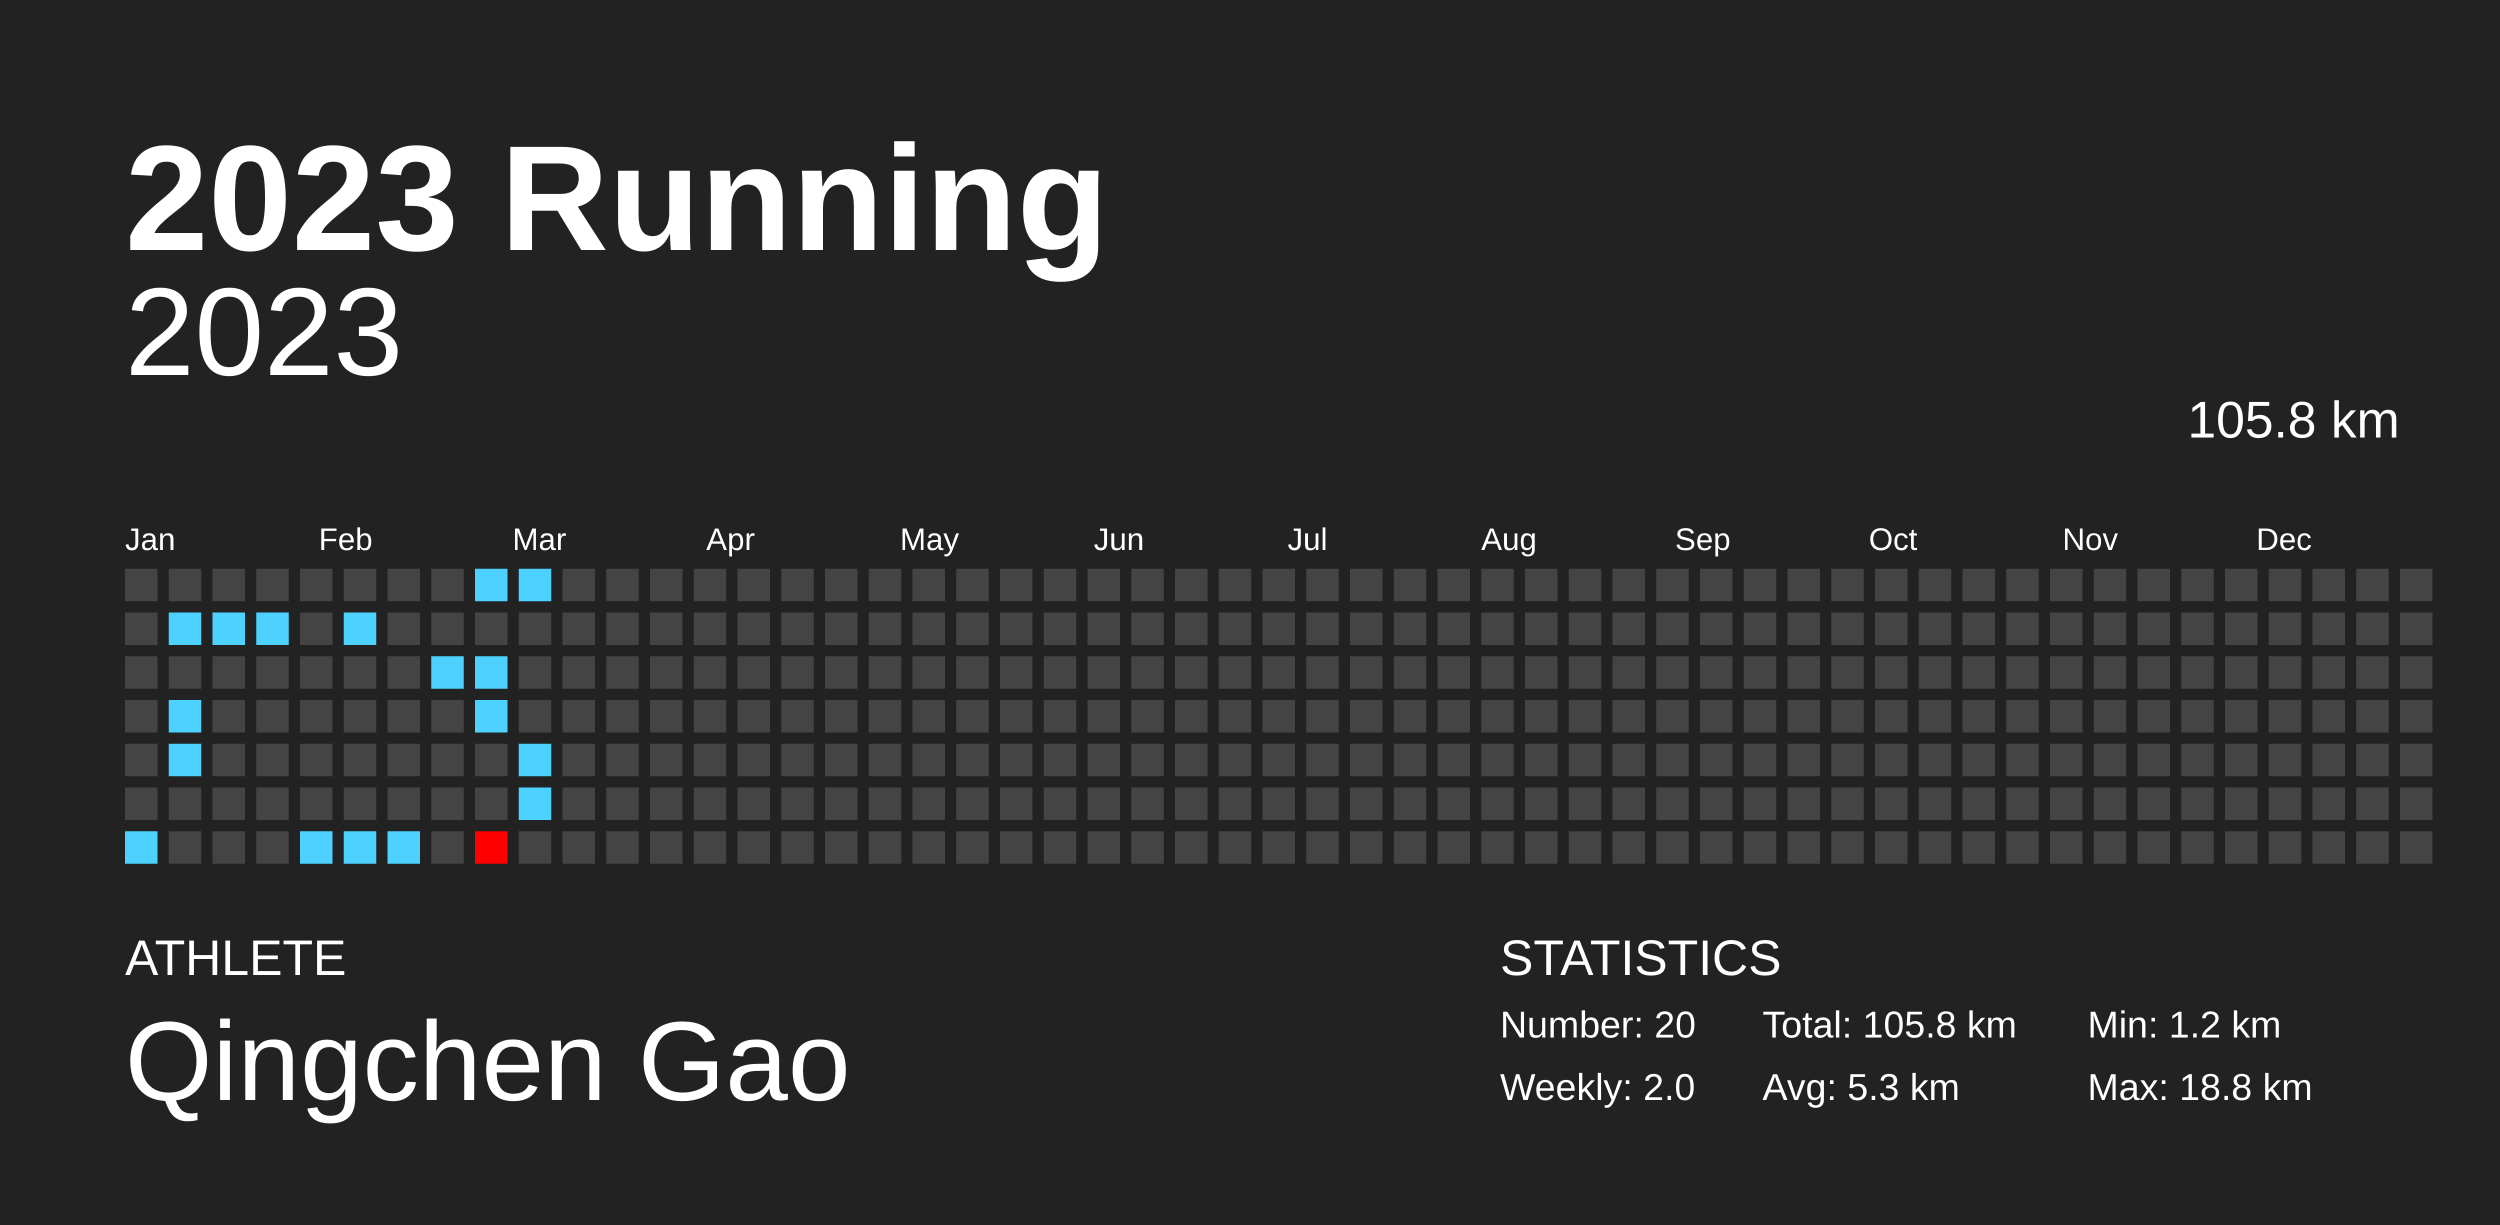
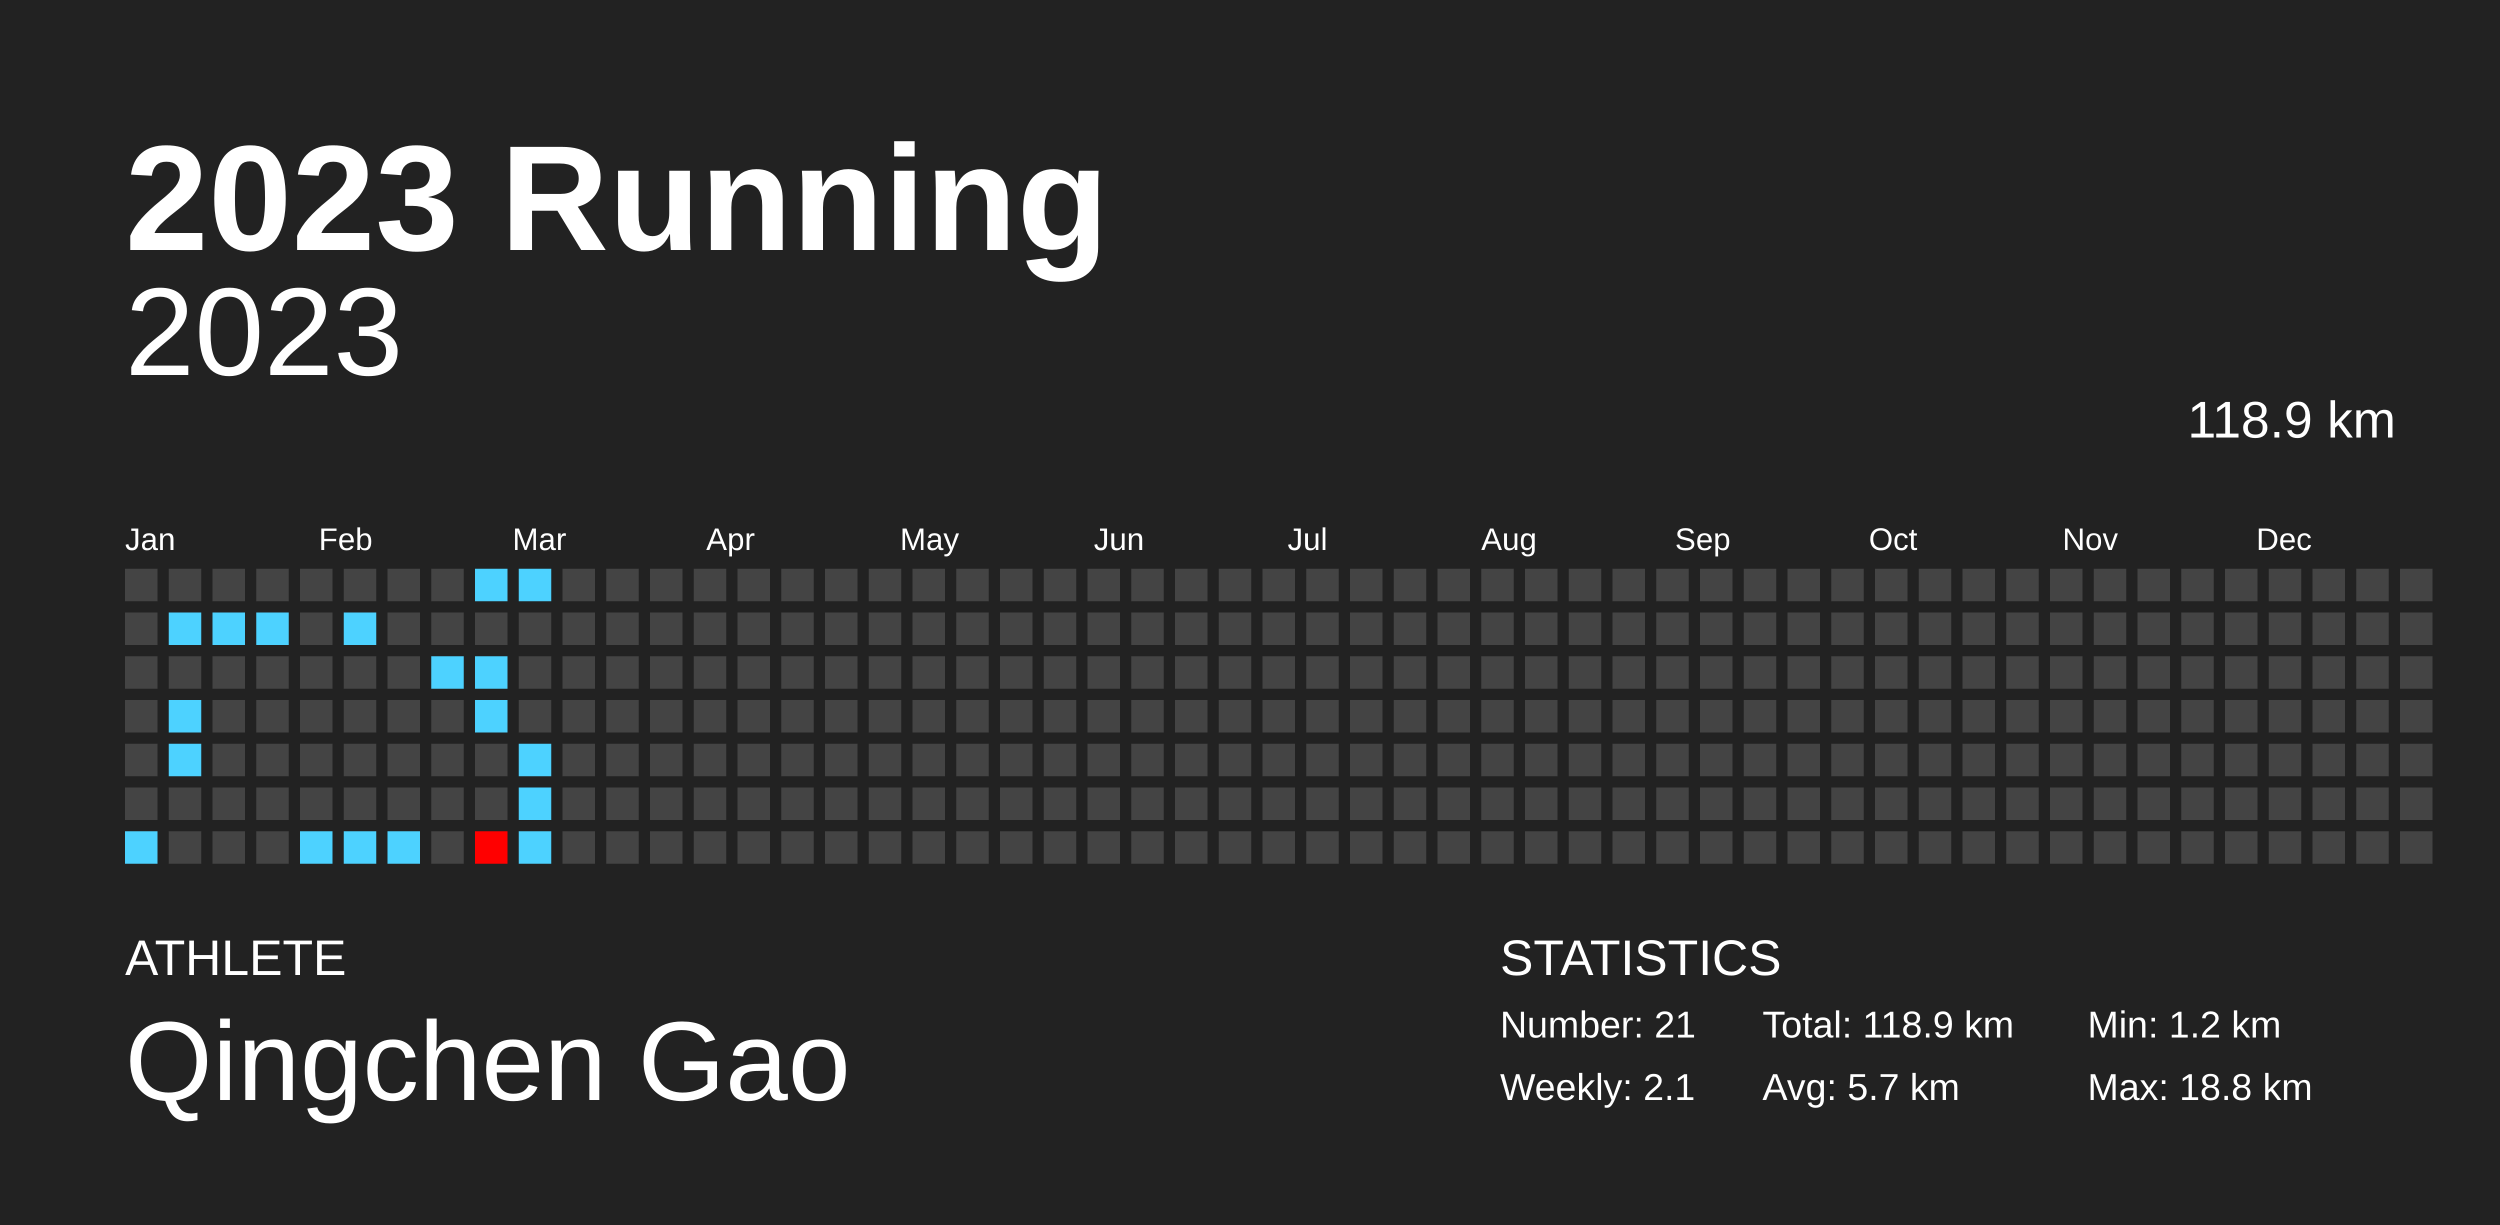
<svg xmlns="http://www.w3.org/2000/svg" baseProfile="full" height="98mm" version="1.1" viewBox="0,0,200,98" width="200mm">
  <defs />
  <rect fill="#222222" height="98" width="200" x="0" y="0" />
  <text fill="#FFFFFF" style="font-size:12px; font-family:Arial; font-weight:bold;" x="10" y="20">2023 Running</text>
  <text fill="#FFFFFF" style="font-size:4px; font-family:Arial" x="10" y="78">ATHLETE</text>
  <text fill="#FFFFFF" style="font-size:9px; font-family:Arial" x="10" y="88">Qingchen Gao</text>
  <text fill="#FFFFFF" style="font-size:4px; font-family:Arial" x="120" y="78">STATISTICS</text>
-   <text fill="#FFFFFF" style="font-size:3px; font-family:Arial" x="120" y="83">Number: 20</text>
-   <text fill="#FFFFFF" style="font-size:3px; font-family:Arial" x="120" y="88">Weekly: 2.0</text>
-   <text fill="#FFFFFF" style="font-size:3px; font-family:Arial" x="141" y="83">Total: 105.8 km</text>
-   <text fill="#FFFFFF" style="font-size:3px; font-family:Arial" x="141" y="88">Avg: 5.3 km</text>
+   <text fill="#FFFFFF" style="font-size:3px; font-family:Arial" x="120" y="83">Number: 21</text>
+   <text fill="#FFFFFF" style="font-size:3px; font-family:Arial" x="120" y="88">Weekly: 2.1</text>
+   <text fill="#FFFFFF" style="font-size:3px; font-family:Arial" x="141" y="83">Total: 118.9 km</text>
+   <text fill="#FFFFFF" style="font-size:3px; font-family:Arial" x="141" y="88">Avg: 5.7 km</text>
  <text fill="#FFFFFF" style="font-size:3px; font-family:Arial" x="167" y="83">Min: 1.2 km</text>
  <text fill="#FFFFFF" style="font-size:3px; font-family:Arial" x="167" y="88">Max: 18.8 km</text>
  <text alignment-baseline="hanging" fill="#FFFFFF" style="font-size:10.0px; font-family:Arial;" x="10" y="30">2023</text>
-   <text alignment-baseline="hanging" fill="#FFFFFF" style="font-size:4.125px; font-family:Arial;" x="175" y="35">105.8 km</text>
+   <text alignment-baseline="hanging" fill="#FFFFFF" style="font-size:4.125px; font-family:Arial;" x="175" y="35">118.9 km</text>
  <text fill="#FFFFFF" style="font-size:2.5px; font-family:Arial" x="10.0" y="44">Jan</text>
  <text fill="#FFFFFF" style="font-size:2.5px; font-family:Arial" x="25.5" y="44">Feb</text>
  <text fill="#FFFFFF" style="font-size:2.5px; font-family:Arial" x="41.0" y="44">Mar</text>
  <text fill="#FFFFFF" style="font-size:2.5px; font-family:Arial" x="56.5" y="44">Apr</text>
  <text fill="#FFFFFF" style="font-size:2.5px; font-family:Arial" x="72.0" y="44">May</text>
  <text fill="#FFFFFF" style="font-size:2.5px; font-family:Arial" x="87.5" y="44">Jun</text>
  <text fill="#FFFFFF" style="font-size:2.5px; font-family:Arial" x="103.0" y="44">Jul</text>
  <text fill="#FFFFFF" style="font-size:2.5px; font-family:Arial" x="118.5" y="44">Aug</text>
  <text fill="#FFFFFF" style="font-size:2.5px; font-family:Arial" x="134.0" y="44">Sep</text>
  <text fill="#FFFFFF" style="font-size:2.5px; font-family:Arial" x="149.5" y="44">Oct</text>
  <text fill="#FFFFFF" style="font-size:2.5px; font-family:Arial" x="165.0" y="44">Nov</text>
  <text fill="#FFFFFF" style="font-size:2.5px; font-family:Arial" x="180.5" y="44">Dec</text>
  <rect fill="#444444" height="2.6" width="2.6" x="10.0" y="45.5" />
  <rect fill="#444444" height="2.6" width="2.6" x="10.0" y="49.0" />
  <rect fill="#444444" height="2.6" width="2.6" x="10.0" y="52.5" />
  <rect fill="#444444" height="2.6" width="2.6" x="10.0" y="56.0" />
  <rect fill="#444444" height="2.6" width="2.6" x="10.0" y="59.5" />
  <rect fill="#444444" height="2.6" width="2.6" x="10.0" y="63.0" />
  <rect fill="#4dd2ff" height="2.6" width="2.6" x="10.0" y="66.5" />
  <rect fill="#444444" height="2.6" width="2.6" x="13.5" y="45.5" />
  <rect fill="#4dd2ff" height="2.6" width="2.6" x="13.5" y="49.0" />
  <rect fill="#444444" height="2.6" width="2.6" x="13.5" y="52.5" />
  <rect fill="#4dd2ff" height="2.6" width="2.6" x="13.5" y="56.0" />
  <rect fill="#4dd2ff" height="2.6" width="2.6" x="13.5" y="59.5" />
  <rect fill="#444444" height="2.6" width="2.6" x="13.5" y="63.0" />
  <rect fill="#444444" height="2.6" width="2.6" x="13.5" y="66.5" />
  <rect fill="#444444" height="2.6" width="2.6" x="17.0" y="45.5" />
  <rect fill="#4dd2ff" height="2.6" width="2.6" x="17.0" y="49.0" />
  <rect fill="#444444" height="2.6" width="2.6" x="17.0" y="52.5" />
  <rect fill="#444444" height="2.6" width="2.6" x="17.0" y="56.0" />
  <rect fill="#444444" height="2.6" width="2.6" x="17.0" y="59.5" />
  <rect fill="#444444" height="2.6" width="2.6" x="17.0" y="63.0" />
  <rect fill="#444444" height="2.6" width="2.6" x="17.0" y="66.5" />
  <rect fill="#444444" height="2.6" width="2.6" x="20.5" y="45.5" />
  <rect fill="#4dd2ff" height="2.6" width="2.6" x="20.5" y="49.0" />
  <rect fill="#444444" height="2.6" width="2.6" x="20.5" y="52.5" />
  <rect fill="#444444" height="2.6" width="2.6" x="20.5" y="56.0" />
  <rect fill="#444444" height="2.6" width="2.6" x="20.5" y="59.5" />
  <rect fill="#444444" height="2.6" width="2.6" x="20.5" y="63.0" />
  <rect fill="#444444" height="2.6" width="2.6" x="20.5" y="66.5" />
  <rect fill="#444444" height="2.6" width="2.6" x="24.0" y="45.5" />
  <rect fill="#444444" height="2.6" width="2.6" x="24.0" y="49.0" />
  <rect fill="#444444" height="2.6" width="2.6" x="24.0" y="52.5" />
  <rect fill="#444444" height="2.6" width="2.6" x="24.0" y="56.0" />
  <rect fill="#444444" height="2.6" width="2.6" x="24.0" y="59.5" />
  <rect fill="#444444" height="2.6" width="2.6" x="24.0" y="63.0" />
  <rect fill="#4dd2ff" height="2.6" width="2.6" x="24.0" y="66.5" />
  <rect fill="#444444" height="2.6" width="2.6" x="27.5" y="45.5" />
  <rect fill="#4dd2ff" height="2.6" width="2.6" x="27.5" y="49.0" />
  <rect fill="#444444" height="2.6" width="2.6" x="27.5" y="52.5" />
  <rect fill="#444444" height="2.6" width="2.6" x="27.5" y="56.0" />
  <rect fill="#444444" height="2.6" width="2.6" x="27.5" y="59.5" />
  <rect fill="#444444" height="2.6" width="2.6" x="27.5" y="63.0" />
  <rect fill="#4dd2ff" height="2.6" width="2.6" x="27.5" y="66.5" />
  <rect fill="#444444" height="2.6" width="2.6" x="31.0" y="45.5" />
  <rect fill="#444444" height="2.6" width="2.6" x="31.0" y="49.0" />
  <rect fill="#444444" height="2.6" width="2.6" x="31.0" y="52.5" />
  <rect fill="#444444" height="2.6" width="2.6" x="31.0" y="56.0" />
  <rect fill="#444444" height="2.6" width="2.6" x="31.0" y="59.5" />
  <rect fill="#444444" height="2.6" width="2.6" x="31.0" y="63.0" />
  <rect fill="#4dd2ff" height="2.6" width="2.6" x="31.0" y="66.5" />
  <rect fill="#444444" height="2.6" width="2.6" x="34.5" y="45.5" />
  <rect fill="#444444" height="2.6" width="2.6" x="34.5" y="49.0" />
  <rect fill="#4dd2ff" height="2.6" width="2.6" x="34.5" y="52.5" />
  <rect fill="#444444" height="2.6" width="2.6" x="34.5" y="56.0" />
  <rect fill="#444444" height="2.6" width="2.6" x="34.5" y="59.5" />
  <rect fill="#444444" height="2.6" width="2.6" x="34.5" y="63.0" />
  <rect fill="#444444" height="2.6" width="2.6" x="34.5" y="66.5" />
  <rect fill="#4dd2ff" height="2.6" width="2.6" x="38.0" y="45.5" />
  <rect fill="#444444" height="2.6" width="2.6" x="38.0" y="49.0" />
  <rect fill="#4dd2ff" height="2.6" width="2.6" x="38.0" y="52.5" />
  <rect fill="#4dd2ff" height="2.6" width="2.6" x="38.0" y="56.0" />
  <rect fill="#444444" height="2.6" width="2.6" x="38.0" y="59.5" />
  <rect fill="#444444" height="2.6" width="2.6" x="38.0" y="63.0" />
  <rect fill="#ff0000" height="2.6" width="2.6" x="38.0" y="66.5" />
  <rect fill="#4dd2ff" height="2.6" width="2.6" x="41.5" y="45.5" />
  <rect fill="#444444" height="2.6" width="2.6" x="41.5" y="49.0" />
  <rect fill="#444444" height="2.6" width="2.6" x="41.5" y="52.5" />
  <rect fill="#444444" height="2.6" width="2.6" x="41.5" y="56.0" />
  <rect fill="#4dd2ff" height="2.6" width="2.6" x="41.5" y="59.5" />
  <rect fill="#4dd2ff" height="2.6" width="2.6" x="41.5" y="63.0" />
-   <rect fill="#444444" height="2.6" width="2.6" x="41.5" y="66.5" />
+   <rect fill="#4dd2ff" height="2.6" width="2.6" x="41.5" y="66.5" />
  <rect fill="#444444" height="2.6" width="2.6" x="45.0" y="45.5" />
  <rect fill="#444444" height="2.6" width="2.6" x="45.0" y="49.0" />
  <rect fill="#444444" height="2.6" width="2.6" x="45.0" y="52.5" />
  <rect fill="#444444" height="2.6" width="2.6" x="45.0" y="56.0" />
  <rect fill="#444444" height="2.6" width="2.6" x="45.0" y="59.5" />
  <rect fill="#444444" height="2.6" width="2.6" x="45.0" y="63.0" />
  <rect fill="#444444" height="2.6" width="2.6" x="45.0" y="66.5" />
  <rect fill="#444444" height="2.6" width="2.6" x="48.5" y="45.5" />
  <rect fill="#444444" height="2.6" width="2.6" x="48.5" y="49.0" />
  <rect fill="#444444" height="2.6" width="2.6" x="48.5" y="52.5" />
  <rect fill="#444444" height="2.6" width="2.6" x="48.5" y="56.0" />
  <rect fill="#444444" height="2.6" width="2.6" x="48.5" y="59.5" />
  <rect fill="#444444" height="2.6" width="2.6" x="48.5" y="63.0" />
  <rect fill="#444444" height="2.6" width="2.6" x="48.5" y="66.5" />
  <rect fill="#444444" height="2.6" width="2.6" x="52.0" y="45.5" />
  <rect fill="#444444" height="2.6" width="2.6" x="52.0" y="49.0" />
  <rect fill="#444444" height="2.6" width="2.6" x="52.0" y="52.5" />
  <rect fill="#444444" height="2.6" width="2.6" x="52.0" y="56.0" />
  <rect fill="#444444" height="2.6" width="2.6" x="52.0" y="59.5" />
  <rect fill="#444444" height="2.6" width="2.6" x="52.0" y="63.0" />
  <rect fill="#444444" height="2.6" width="2.6" x="52.0" y="66.5" />
  <rect fill="#444444" height="2.6" width="2.6" x="55.5" y="45.5" />
  <rect fill="#444444" height="2.6" width="2.6" x="55.5" y="49.0" />
  <rect fill="#444444" height="2.6" width="2.6" x="55.5" y="52.5" />
  <rect fill="#444444" height="2.6" width="2.6" x="55.5" y="56.0" />
  <rect fill="#444444" height="2.6" width="2.6" x="55.5" y="59.5" />
  <rect fill="#444444" height="2.6" width="2.6" x="55.5" y="63.0" />
  <rect fill="#444444" height="2.6" width="2.6" x="55.5" y="66.5" />
  <rect fill="#444444" height="2.6" width="2.6" x="59.0" y="45.5" />
  <rect fill="#444444" height="2.6" width="2.6" x="59.0" y="49.0" />
  <rect fill="#444444" height="2.6" width="2.6" x="59.0" y="52.5" />
  <rect fill="#444444" height="2.6" width="2.6" x="59.0" y="56.0" />
  <rect fill="#444444" height="2.6" width="2.6" x="59.0" y="59.5" />
  <rect fill="#444444" height="2.6" width="2.6" x="59.0" y="63.0" />
  <rect fill="#444444" height="2.6" width="2.6" x="59.0" y="66.5" />
  <rect fill="#444444" height="2.6" width="2.6" x="62.5" y="45.5" />
  <rect fill="#444444" height="2.6" width="2.6" x="62.5" y="49.0" />
  <rect fill="#444444" height="2.6" width="2.6" x="62.5" y="52.5" />
  <rect fill="#444444" height="2.6" width="2.6" x="62.5" y="56.0" />
  <rect fill="#444444" height="2.6" width="2.6" x="62.5" y="59.5" />
  <rect fill="#444444" height="2.6" width="2.6" x="62.5" y="63.0" />
  <rect fill="#444444" height="2.6" width="2.6" x="62.5" y="66.5" />
  <rect fill="#444444" height="2.6" width="2.6" x="66.0" y="45.5" />
  <rect fill="#444444" height="2.6" width="2.6" x="66.0" y="49.0" />
  <rect fill="#444444" height="2.6" width="2.6" x="66.0" y="52.5" />
  <rect fill="#444444" height="2.6" width="2.6" x="66.0" y="56.0" />
  <rect fill="#444444" height="2.6" width="2.6" x="66.0" y="59.5" />
  <rect fill="#444444" height="2.6" width="2.6" x="66.0" y="63.0" />
  <rect fill="#444444" height="2.6" width="2.6" x="66.0" y="66.5" />
  <rect fill="#444444" height="2.6" width="2.6" x="69.5" y="45.5" />
  <rect fill="#444444" height="2.6" width="2.6" x="69.5" y="49.0" />
  <rect fill="#444444" height="2.6" width="2.6" x="69.5" y="52.5" />
  <rect fill="#444444" height="2.6" width="2.6" x="69.5" y="56.0" />
  <rect fill="#444444" height="2.6" width="2.6" x="69.5" y="59.5" />
  <rect fill="#444444" height="2.6" width="2.6" x="69.5" y="63.0" />
  <rect fill="#444444" height="2.6" width="2.6" x="69.5" y="66.5" />
  <rect fill="#444444" height="2.6" width="2.6" x="73.0" y="45.5" />
  <rect fill="#444444" height="2.6" width="2.6" x="73.0" y="49.0" />
  <rect fill="#444444" height="2.6" width="2.6" x="73.0" y="52.5" />
  <rect fill="#444444" height="2.6" width="2.6" x="73.0" y="56.0" />
  <rect fill="#444444" height="2.6" width="2.6" x="73.0" y="59.5" />
  <rect fill="#444444" height="2.6" width="2.6" x="73.0" y="63.0" />
  <rect fill="#444444" height="2.6" width="2.6" x="73.0" y="66.5" />
  <rect fill="#444444" height="2.6" width="2.6" x="76.5" y="45.5" />
  <rect fill="#444444" height="2.6" width="2.6" x="76.5" y="49.0" />
  <rect fill="#444444" height="2.6" width="2.6" x="76.5" y="52.5" />
  <rect fill="#444444" height="2.6" width="2.6" x="76.5" y="56.0" />
  <rect fill="#444444" height="2.6" width="2.6" x="76.5" y="59.5" />
  <rect fill="#444444" height="2.6" width="2.6" x="76.5" y="63.0" />
  <rect fill="#444444" height="2.6" width="2.6" x="76.5" y="66.5" />
  <rect fill="#444444" height="2.6" width="2.6" x="80.0" y="45.5" />
  <rect fill="#444444" height="2.6" width="2.6" x="80.0" y="49.0" />
  <rect fill="#444444" height="2.6" width="2.6" x="80.0" y="52.5" />
  <rect fill="#444444" height="2.6" width="2.6" x="80.0" y="56.0" />
  <rect fill="#444444" height="2.6" width="2.6" x="80.0" y="59.5" />
  <rect fill="#444444" height="2.6" width="2.6" x="80.0" y="63.0" />
  <rect fill="#444444" height="2.6" width="2.6" x="80.0" y="66.5" />
  <rect fill="#444444" height="2.6" width="2.6" x="83.5" y="45.5" />
  <rect fill="#444444" height="2.6" width="2.6" x="83.5" y="49.0" />
  <rect fill="#444444" height="2.6" width="2.6" x="83.5" y="52.5" />
  <rect fill="#444444" height="2.6" width="2.6" x="83.5" y="56.0" />
  <rect fill="#444444" height="2.6" width="2.6" x="83.5" y="59.5" />
  <rect fill="#444444" height="2.6" width="2.6" x="83.5" y="63.0" />
  <rect fill="#444444" height="2.6" width="2.6" x="83.5" y="66.5" />
  <rect fill="#444444" height="2.6" width="2.6" x="87.0" y="45.5" />
  <rect fill="#444444" height="2.6" width="2.6" x="87.0" y="49.0" />
  <rect fill="#444444" height="2.6" width="2.6" x="87.0" y="52.5" />
  <rect fill="#444444" height="2.6" width="2.6" x="87.0" y="56.0" />
  <rect fill="#444444" height="2.6" width="2.6" x="87.0" y="59.5" />
  <rect fill="#444444" height="2.6" width="2.6" x="87.0" y="63.0" />
  <rect fill="#444444" height="2.6" width="2.6" x="87.0" y="66.5" />
  <rect fill="#444444" height="2.6" width="2.6" x="90.5" y="45.5" />
  <rect fill="#444444" height="2.6" width="2.6" x="90.5" y="49.0" />
  <rect fill="#444444" height="2.6" width="2.6" x="90.5" y="52.5" />
  <rect fill="#444444" height="2.6" width="2.6" x="90.5" y="56.0" />
  <rect fill="#444444" height="2.6" width="2.6" x="90.5" y="59.5" />
  <rect fill="#444444" height="2.6" width="2.6" x="90.5" y="63.0" />
  <rect fill="#444444" height="2.6" width="2.6" x="90.5" y="66.5" />
  <rect fill="#444444" height="2.6" width="2.6" x="94.0" y="45.5" />
  <rect fill="#444444" height="2.6" width="2.6" x="94.0" y="49.0" />
  <rect fill="#444444" height="2.6" width="2.6" x="94.0" y="52.5" />
  <rect fill="#444444" height="2.6" width="2.6" x="94.0" y="56.0" />
  <rect fill="#444444" height="2.6" width="2.6" x="94.0" y="59.5" />
  <rect fill="#444444" height="2.6" width="2.6" x="94.0" y="63.0" />
  <rect fill="#444444" height="2.6" width="2.6" x="94.0" y="66.5" />
  <rect fill="#444444" height="2.6" width="2.6" x="97.5" y="45.5" />
  <rect fill="#444444" height="2.6" width="2.6" x="97.5" y="49.0" />
  <rect fill="#444444" height="2.6" width="2.6" x="97.5" y="52.5" />
  <rect fill="#444444" height="2.6" width="2.6" x="97.5" y="56.0" />
  <rect fill="#444444" height="2.6" width="2.6" x="97.5" y="59.5" />
  <rect fill="#444444" height="2.6" width="2.6" x="97.5" y="63.0" />
  <rect fill="#444444" height="2.6" width="2.6" x="97.5" y="66.5" />
  <rect fill="#444444" height="2.6" width="2.6" x="101.0" y="45.5" />
  <rect fill="#444444" height="2.6" width="2.6" x="101.0" y="49.0" />
  <rect fill="#444444" height="2.6" width="2.6" x="101.0" y="52.5" />
  <rect fill="#444444" height="2.6" width="2.6" x="101.0" y="56.0" />
  <rect fill="#444444" height="2.6" width="2.6" x="101.0" y="59.5" />
  <rect fill="#444444" height="2.6" width="2.6" x="101.0" y="63.0" />
  <rect fill="#444444" height="2.6" width="2.6" x="101.0" y="66.5" />
  <rect fill="#444444" height="2.6" width="2.6" x="104.5" y="45.5" />
  <rect fill="#444444" height="2.6" width="2.6" x="104.5" y="49.0" />
  <rect fill="#444444" height="2.6" width="2.6" x="104.5" y="52.5" />
  <rect fill="#444444" height="2.6" width="2.6" x="104.5" y="56.0" />
  <rect fill="#444444" height="2.6" width="2.6" x="104.5" y="59.5" />
  <rect fill="#444444" height="2.6" width="2.6" x="104.5" y="63.0" />
  <rect fill="#444444" height="2.6" width="2.6" x="104.5" y="66.5" />
  <rect fill="#444444" height="2.6" width="2.6" x="108.0" y="45.5" />
  <rect fill="#444444" height="2.6" width="2.6" x="108.0" y="49.0" />
  <rect fill="#444444" height="2.6" width="2.6" x="108.0" y="52.5" />
  <rect fill="#444444" height="2.6" width="2.6" x="108.0" y="56.0" />
  <rect fill="#444444" height="2.6" width="2.6" x="108.0" y="59.5" />
  <rect fill="#444444" height="2.6" width="2.6" x="108.0" y="63.0" />
  <rect fill="#444444" height="2.6" width="2.6" x="108.0" y="66.5" />
  <rect fill="#444444" height="2.6" width="2.6" x="111.5" y="45.5" />
  <rect fill="#444444" height="2.6" width="2.6" x="111.5" y="49.0" />
  <rect fill="#444444" height="2.6" width="2.6" x="111.5" y="52.5" />
  <rect fill="#444444" height="2.6" width="2.6" x="111.5" y="56.0" />
  <rect fill="#444444" height="2.6" width="2.6" x="111.5" y="59.5" />
  <rect fill="#444444" height="2.6" width="2.6" x="111.5" y="63.0" />
  <rect fill="#444444" height="2.6" width="2.6" x="111.5" y="66.5" />
  <rect fill="#444444" height="2.6" width="2.6" x="115.0" y="45.5" />
  <rect fill="#444444" height="2.6" width="2.6" x="115.0" y="49.0" />
  <rect fill="#444444" height="2.6" width="2.6" x="115.0" y="52.5" />
  <rect fill="#444444" height="2.6" width="2.6" x="115.0" y="56.0" />
  <rect fill="#444444" height="2.6" width="2.6" x="115.0" y="59.5" />
  <rect fill="#444444" height="2.6" width="2.6" x="115.0" y="63.0" />
  <rect fill="#444444" height="2.6" width="2.6" x="115.0" y="66.5" />
  <rect fill="#444444" height="2.6" width="2.6" x="118.5" y="45.5" />
  <rect fill="#444444" height="2.6" width="2.6" x="118.5" y="49.0" />
  <rect fill="#444444" height="2.6" width="2.6" x="118.5" y="52.5" />
  <rect fill="#444444" height="2.6" width="2.6" x="118.5" y="56.0" />
  <rect fill="#444444" height="2.6" width="2.6" x="118.5" y="59.5" />
  <rect fill="#444444" height="2.6" width="2.6" x="118.5" y="63.0" />
  <rect fill="#444444" height="2.6" width="2.6" x="118.5" y="66.5" />
  <rect fill="#444444" height="2.6" width="2.6" x="122.0" y="45.5" />
  <rect fill="#444444" height="2.6" width="2.6" x="122.0" y="49.0" />
  <rect fill="#444444" height="2.6" width="2.6" x="122.0" y="52.5" />
  <rect fill="#444444" height="2.6" width="2.6" x="122.0" y="56.0" />
  <rect fill="#444444" height="2.6" width="2.6" x="122.0" y="59.5" />
  <rect fill="#444444" height="2.6" width="2.6" x="122.0" y="63.0" />
  <rect fill="#444444" height="2.6" width="2.6" x="122.0" y="66.5" />
  <rect fill="#444444" height="2.6" width="2.6" x="125.5" y="45.5" />
  <rect fill="#444444" height="2.6" width="2.6" x="125.5" y="49.0" />
  <rect fill="#444444" height="2.6" width="2.6" x="125.5" y="52.5" />
  <rect fill="#444444" height="2.6" width="2.6" x="125.5" y="56.0" />
  <rect fill="#444444" height="2.6" width="2.6" x="125.5" y="59.5" />
  <rect fill="#444444" height="2.6" width="2.6" x="125.5" y="63.0" />
  <rect fill="#444444" height="2.6" width="2.6" x="125.5" y="66.5" />
  <rect fill="#444444" height="2.6" width="2.6" x="129.0" y="45.5" />
  <rect fill="#444444" height="2.6" width="2.6" x="129.0" y="49.0" />
  <rect fill="#444444" height="2.6" width="2.6" x="129.0" y="52.5" />
  <rect fill="#444444" height="2.6" width="2.6" x="129.0" y="56.0" />
  <rect fill="#444444" height="2.6" width="2.6" x="129.0" y="59.5" />
  <rect fill="#444444" height="2.6" width="2.6" x="129.0" y="63.0" />
  <rect fill="#444444" height="2.6" width="2.6" x="129.0" y="66.5" />
  <rect fill="#444444" height="2.6" width="2.6" x="132.5" y="45.5" />
  <rect fill="#444444" height="2.6" width="2.6" x="132.5" y="49.0" />
  <rect fill="#444444" height="2.6" width="2.6" x="132.5" y="52.5" />
  <rect fill="#444444" height="2.6" width="2.6" x="132.5" y="56.0" />
  <rect fill="#444444" height="2.6" width="2.6" x="132.5" y="59.5" />
  <rect fill="#444444" height="2.6" width="2.6" x="132.5" y="63.0" />
  <rect fill="#444444" height="2.6" width="2.6" x="132.5" y="66.5" />
  <rect fill="#444444" height="2.6" width="2.6" x="136.0" y="45.5" />
  <rect fill="#444444" height="2.6" width="2.6" x="136.0" y="49.0" />
  <rect fill="#444444" height="2.6" width="2.6" x="136.0" y="52.5" />
  <rect fill="#444444" height="2.6" width="2.6" x="136.0" y="56.0" />
  <rect fill="#444444" height="2.6" width="2.6" x="136.0" y="59.5" />
  <rect fill="#444444" height="2.6" width="2.6" x="136.0" y="63.0" />
  <rect fill="#444444" height="2.6" width="2.6" x="136.0" y="66.5" />
  <rect fill="#444444" height="2.6" width="2.6" x="139.5" y="45.5" />
  <rect fill="#444444" height="2.6" width="2.6" x="139.5" y="49.0" />
  <rect fill="#444444" height="2.6" width="2.6" x="139.5" y="52.5" />
  <rect fill="#444444" height="2.6" width="2.6" x="139.5" y="56.0" />
  <rect fill="#444444" height="2.6" width="2.6" x="139.5" y="59.5" />
  <rect fill="#444444" height="2.6" width="2.6" x="139.5" y="63.0" />
  <rect fill="#444444" height="2.6" width="2.6" x="139.5" y="66.5" />
  <rect fill="#444444" height="2.6" width="2.6" x="143.0" y="45.5" />
  <rect fill="#444444" height="2.6" width="2.6" x="143.0" y="49.0" />
  <rect fill="#444444" height="2.6" width="2.6" x="143.0" y="52.5" />
  <rect fill="#444444" height="2.6" width="2.6" x="143.0" y="56.0" />
  <rect fill="#444444" height="2.6" width="2.6" x="143.0" y="59.5" />
  <rect fill="#444444" height="2.6" width="2.6" x="143.0" y="63.0" />
  <rect fill="#444444" height="2.6" width="2.6" x="143.0" y="66.5" />
  <rect fill="#444444" height="2.6" width="2.6" x="146.5" y="45.5" />
  <rect fill="#444444" height="2.6" width="2.6" x="146.5" y="49.0" />
  <rect fill="#444444" height="2.6" width="2.6" x="146.5" y="52.5" />
  <rect fill="#444444" height="2.6" width="2.6" x="146.5" y="56.0" />
  <rect fill="#444444" height="2.6" width="2.6" x="146.5" y="59.5" />
  <rect fill="#444444" height="2.6" width="2.6" x="146.5" y="63.0" />
  <rect fill="#444444" height="2.6" width="2.6" x="146.5" y="66.5" />
  <rect fill="#444444" height="2.6" width="2.6" x="150.0" y="45.5" />
  <rect fill="#444444" height="2.6" width="2.6" x="150.0" y="49.0" />
  <rect fill="#444444" height="2.6" width="2.6" x="150.0" y="52.5" />
  <rect fill="#444444" height="2.6" width="2.6" x="150.0" y="56.0" />
  <rect fill="#444444" height="2.6" width="2.6" x="150.0" y="59.5" />
  <rect fill="#444444" height="2.6" width="2.6" x="150.0" y="63.0" />
  <rect fill="#444444" height="2.6" width="2.6" x="150.0" y="66.5" />
  <rect fill="#444444" height="2.6" width="2.6" x="153.5" y="45.5" />
  <rect fill="#444444" height="2.6" width="2.6" x="153.5" y="49.0" />
  <rect fill="#444444" height="2.6" width="2.6" x="153.5" y="52.5" />
  <rect fill="#444444" height="2.6" width="2.6" x="153.5" y="56.0" />
  <rect fill="#444444" height="2.6" width="2.6" x="153.5" y="59.5" />
  <rect fill="#444444" height="2.6" width="2.6" x="153.5" y="63.0" />
  <rect fill="#444444" height="2.6" width="2.6" x="153.5" y="66.5" />
  <rect fill="#444444" height="2.6" width="2.6" x="157.0" y="45.5" />
  <rect fill="#444444" height="2.6" width="2.6" x="157.0" y="49.0" />
  <rect fill="#444444" height="2.6" width="2.6" x="157.0" y="52.5" />
  <rect fill="#444444" height="2.6" width="2.6" x="157.0" y="56.0" />
  <rect fill="#444444" height="2.6" width="2.6" x="157.0" y="59.5" />
  <rect fill="#444444" height="2.6" width="2.6" x="157.0" y="63.0" />
  <rect fill="#444444" height="2.6" width="2.6" x="157.0" y="66.5" />
  <rect fill="#444444" height="2.6" width="2.6" x="160.5" y="45.5" />
  <rect fill="#444444" height="2.6" width="2.6" x="160.5" y="49.0" />
  <rect fill="#444444" height="2.6" width="2.6" x="160.5" y="52.5" />
  <rect fill="#444444" height="2.6" width="2.6" x="160.5" y="56.0" />
  <rect fill="#444444" height="2.6" width="2.6" x="160.5" y="59.5" />
  <rect fill="#444444" height="2.6" width="2.6" x="160.5" y="63.0" />
  <rect fill="#444444" height="2.6" width="2.6" x="160.5" y="66.5" />
  <rect fill="#444444" height="2.6" width="2.6" x="164.0" y="45.5" />
  <rect fill="#444444" height="2.6" width="2.6" x="164.0" y="49.0" />
  <rect fill="#444444" height="2.6" width="2.6" x="164.0" y="52.5" />
  <rect fill="#444444" height="2.6" width="2.6" x="164.0" y="56.0" />
  <rect fill="#444444" height="2.6" width="2.6" x="164.0" y="59.5" />
  <rect fill="#444444" height="2.6" width="2.6" x="164.0" y="63.0" />
  <rect fill="#444444" height="2.6" width="2.6" x="164.0" y="66.5" />
  <rect fill="#444444" height="2.6" width="2.6" x="167.5" y="45.5" />
  <rect fill="#444444" height="2.6" width="2.6" x="167.5" y="49.0" />
  <rect fill="#444444" height="2.6" width="2.6" x="167.5" y="52.5" />
  <rect fill="#444444" height="2.6" width="2.6" x="167.5" y="56.0" />
  <rect fill="#444444" height="2.6" width="2.6" x="167.5" y="59.5" />
  <rect fill="#444444" height="2.6" width="2.6" x="167.5" y="63.0" />
  <rect fill="#444444" height="2.6" width="2.6" x="167.5" y="66.5" />
  <rect fill="#444444" height="2.6" width="2.6" x="171.0" y="45.5" />
  <rect fill="#444444" height="2.6" width="2.6" x="171.0" y="49.0" />
  <rect fill="#444444" height="2.6" width="2.6" x="171.0" y="52.5" />
  <rect fill="#444444" height="2.6" width="2.6" x="171.0" y="56.0" />
  <rect fill="#444444" height="2.6" width="2.6" x="171.0" y="59.5" />
  <rect fill="#444444" height="2.6" width="2.6" x="171.0" y="63.0" />
  <rect fill="#444444" height="2.6" width="2.6" x="171.0" y="66.5" />
  <rect fill="#444444" height="2.6" width="2.6" x="174.5" y="45.5" />
  <rect fill="#444444" height="2.6" width="2.6" x="174.5" y="49.0" />
  <rect fill="#444444" height="2.6" width="2.6" x="174.5" y="52.5" />
  <rect fill="#444444" height="2.6" width="2.6" x="174.5" y="56.0" />
  <rect fill="#444444" height="2.6" width="2.6" x="174.5" y="59.5" />
  <rect fill="#444444" height="2.6" width="2.6" x="174.5" y="63.0" />
  <rect fill="#444444" height="2.6" width="2.6" x="174.5" y="66.5" />
  <rect fill="#444444" height="2.6" width="2.6" x="178.0" y="45.5" />
  <rect fill="#444444" height="2.6" width="2.6" x="178.0" y="49.0" />
  <rect fill="#444444" height="2.6" width="2.6" x="178.0" y="52.5" />
  <rect fill="#444444" height="2.6" width="2.6" x="178.0" y="56.0" />
  <rect fill="#444444" height="2.6" width="2.6" x="178.0" y="59.5" />
  <rect fill="#444444" height="2.6" width="2.6" x="178.0" y="63.0" />
  <rect fill="#444444" height="2.6" width="2.6" x="178.0" y="66.5" />
  <rect fill="#444444" height="2.6" width="2.6" x="181.5" y="45.5" />
  <rect fill="#444444" height="2.6" width="2.6" x="181.5" y="49.0" />
  <rect fill="#444444" height="2.6" width="2.6" x="181.5" y="52.5" />
  <rect fill="#444444" height="2.6" width="2.6" x="181.5" y="56.0" />
  <rect fill="#444444" height="2.6" width="2.6" x="181.5" y="59.5" />
  <rect fill="#444444" height="2.6" width="2.6" x="181.5" y="63.0" />
  <rect fill="#444444" height="2.6" width="2.6" x="181.5" y="66.5" />
  <rect fill="#444444" height="2.6" width="2.6" x="185.0" y="45.5" />
  <rect fill="#444444" height="2.6" width="2.6" x="185.0" y="49.0" />
  <rect fill="#444444" height="2.6" width="2.6" x="185.0" y="52.5" />
  <rect fill="#444444" height="2.6" width="2.6" x="185.0" y="56.0" />
  <rect fill="#444444" height="2.6" width="2.6" x="185.0" y="59.5" />
  <rect fill="#444444" height="2.6" width="2.6" x="185.0" y="63.0" />
  <rect fill="#444444" height="2.6" width="2.6" x="185.0" y="66.5" />
  <rect fill="#444444" height="2.6" width="2.6" x="188.5" y="45.5" />
  <rect fill="#444444" height="2.6" width="2.6" x="188.5" y="49.0" />
  <rect fill="#444444" height="2.6" width="2.6" x="188.5" y="52.5" />
  <rect fill="#444444" height="2.6" width="2.6" x="188.5" y="56.0" />
  <rect fill="#444444" height="2.6" width="2.6" x="188.5" y="59.5" />
  <rect fill="#444444" height="2.6" width="2.6" x="188.5" y="63.0" />
  <rect fill="#444444" height="2.6" width="2.6" x="188.5" y="66.5" />
  <rect fill="#444444" height="2.6" width="2.6" x="192.0" y="45.5" />
  <rect fill="#444444" height="2.6" width="2.6" x="192.0" y="49.0" />
  <rect fill="#444444" height="2.6" width="2.6" x="192.0" y="52.5" />
  <rect fill="#444444" height="2.6" width="2.6" x="192.0" y="56.0" />
  <rect fill="#444444" height="2.6" width="2.6" x="192.0" y="59.5" />
  <rect fill="#444444" height="2.6" width="2.6" x="192.0" y="63.0" />
  <rect fill="#444444" height="2.6" width="2.6" x="192.0" y="66.5" />
</svg>
